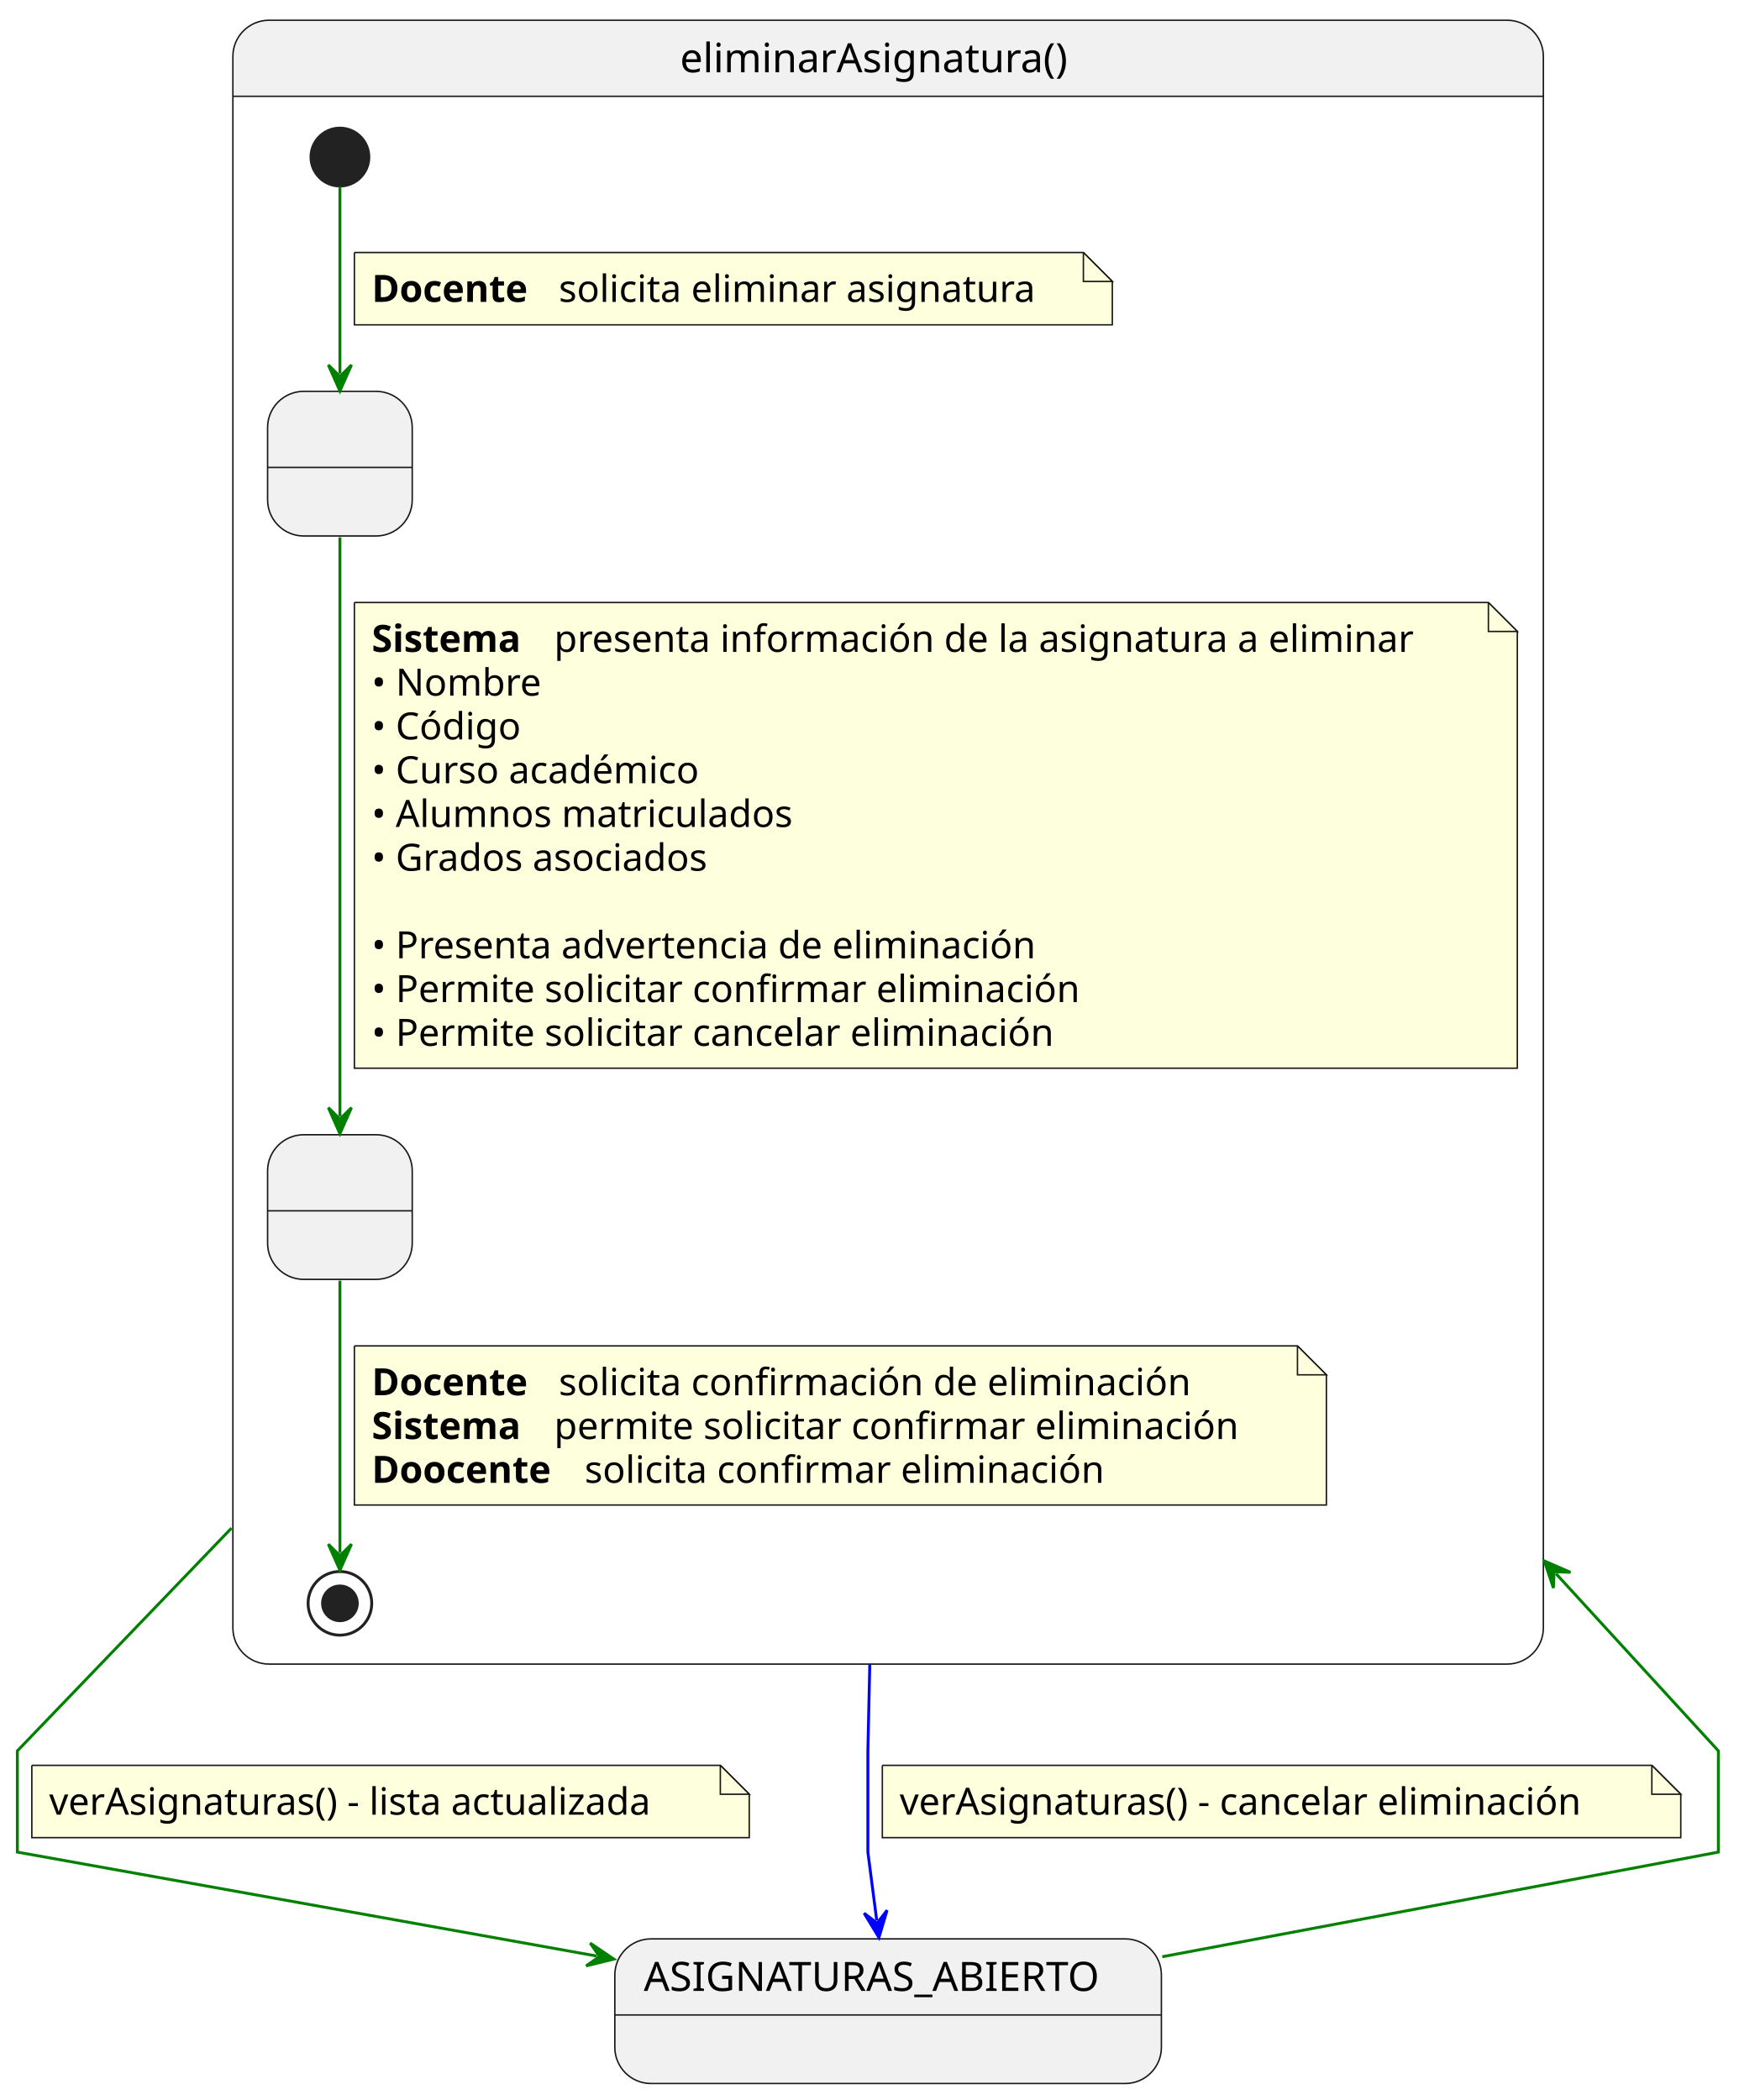
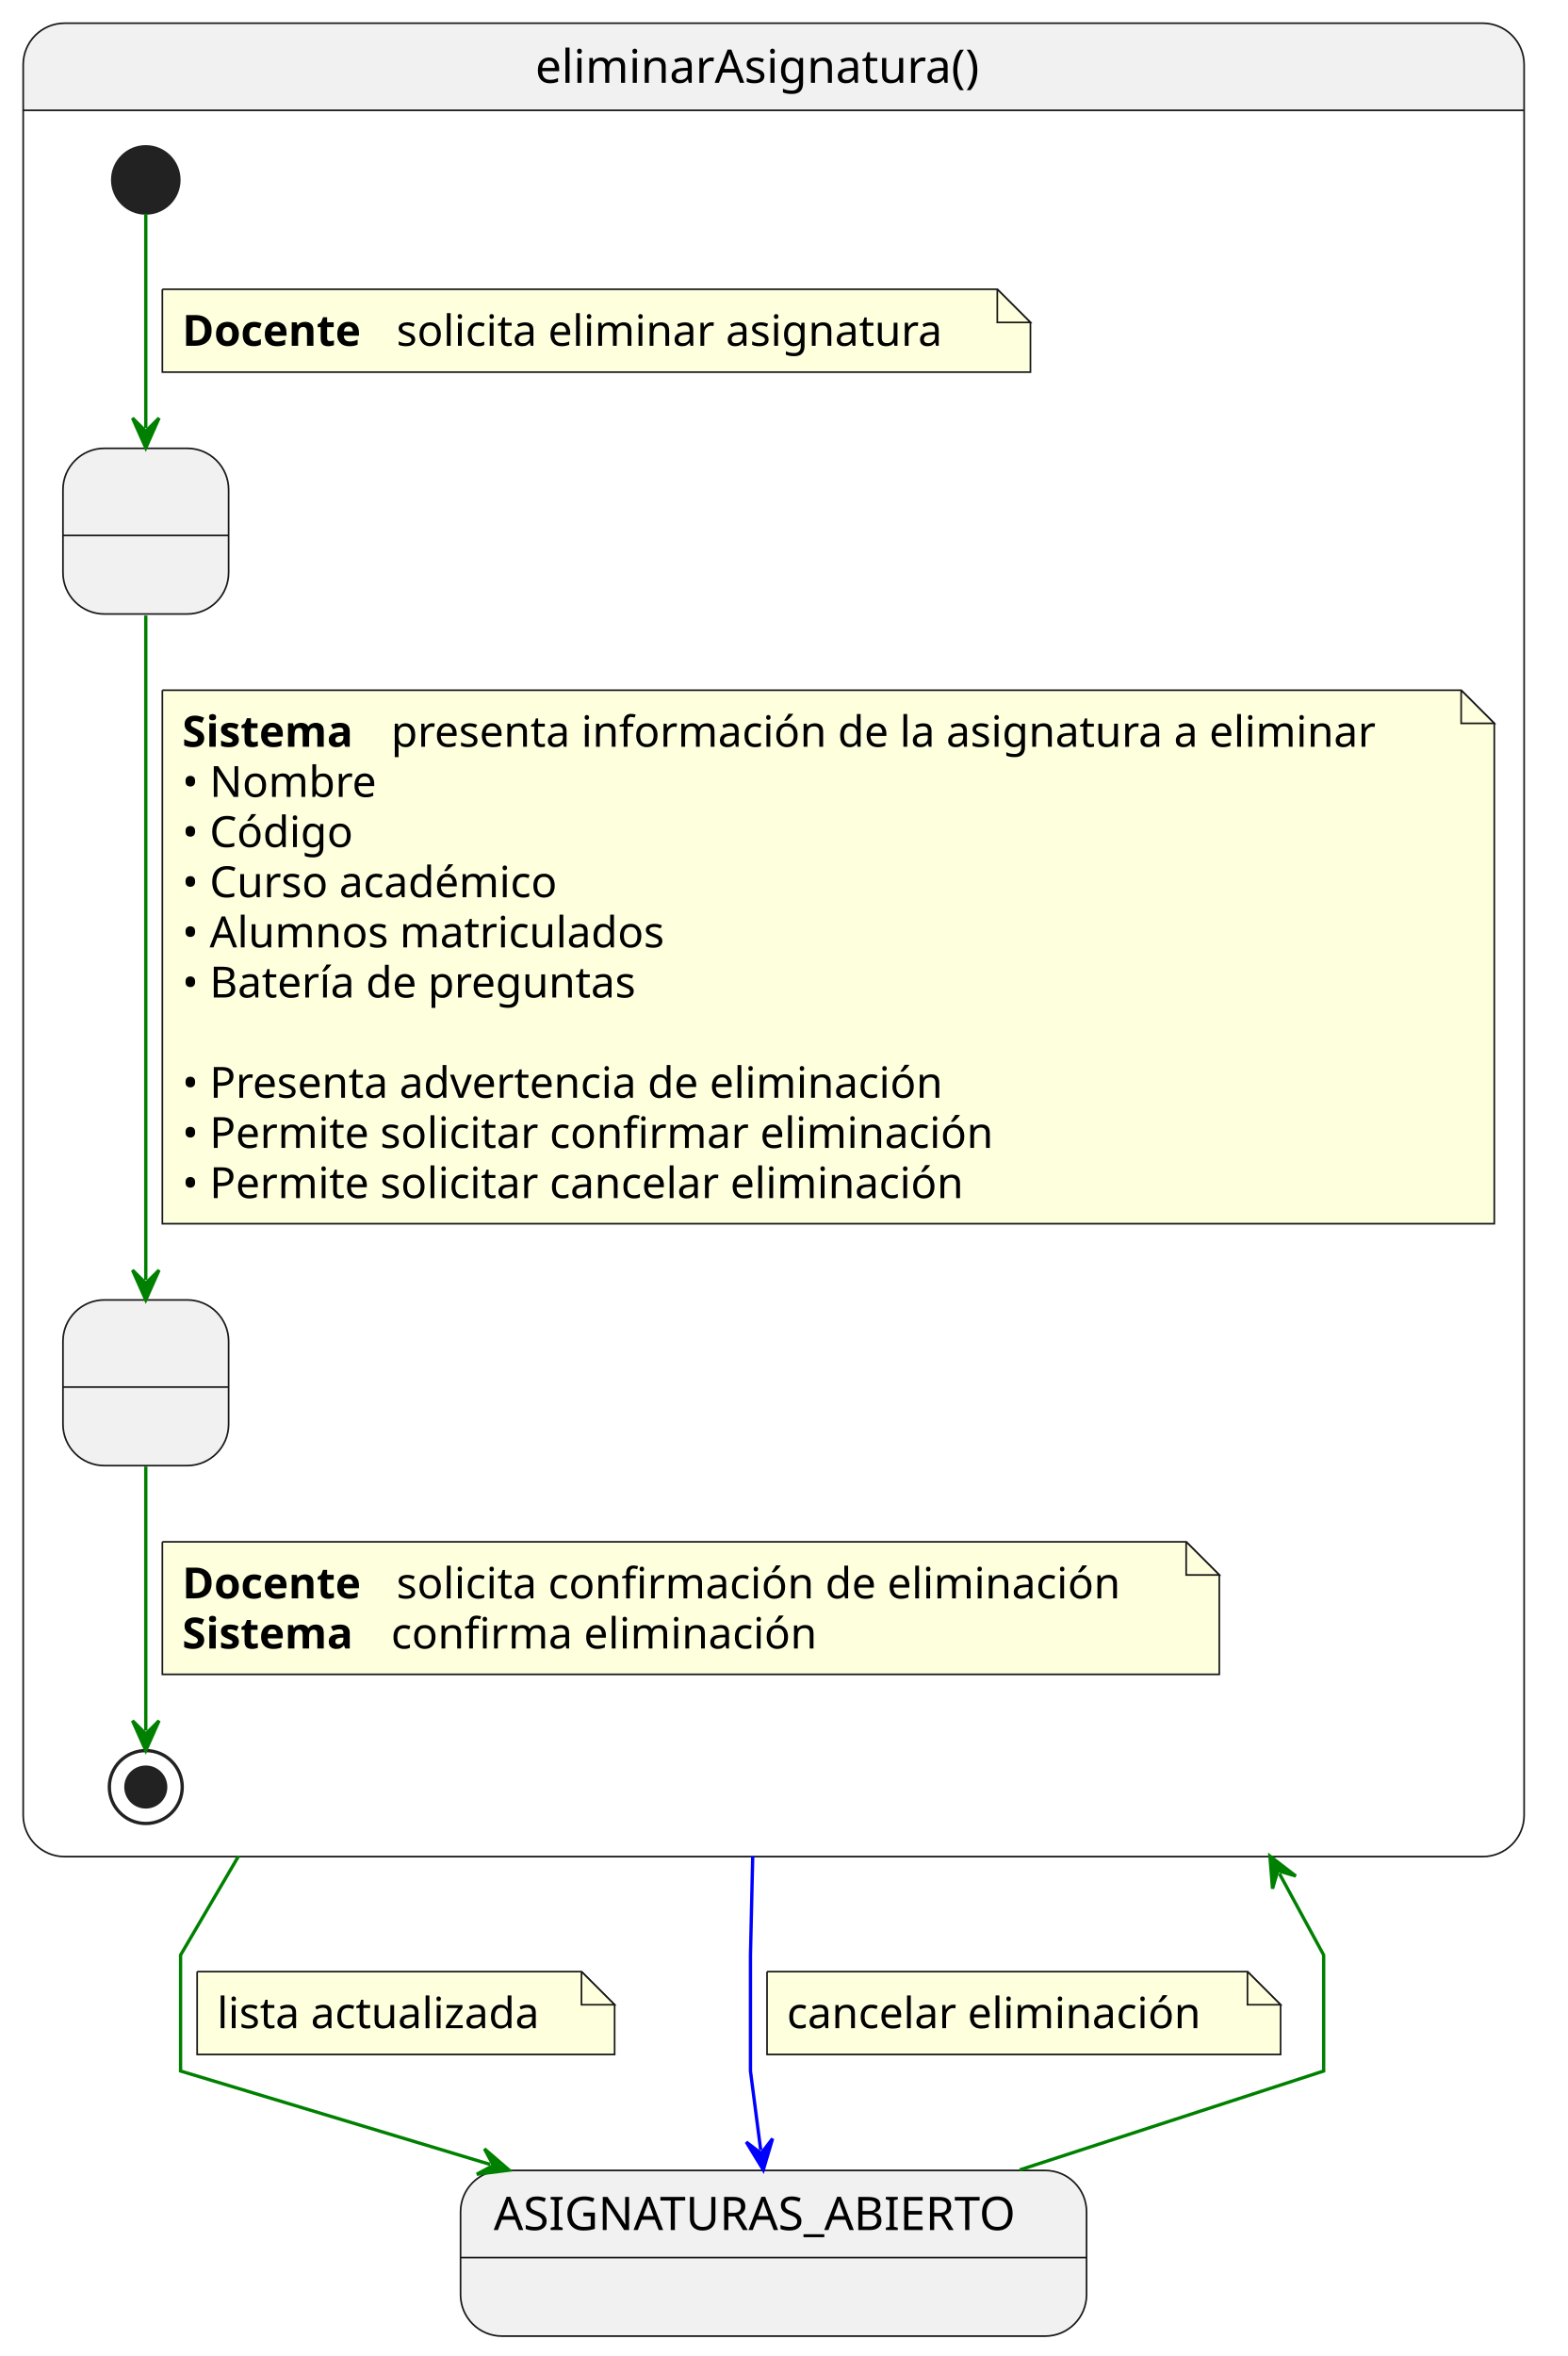
- <svg xmlns="http://www.w3.org/2000/svg" contentStyleType="text/css" data-diagram-type="STATE" height="726px" preserveAspectRatio="none" style="width:601px;height:726px;background:#FFFFFF;" version="1.1" viewBox="0 0 601 726" width="601px" zoomAndPan="magnify">
+ <svg xmlns="http://www.w3.org/2000/svg" contentStyleType="text/css" data-diagram-type="STATE" height="711px" preserveAspectRatio="none" style="width:473px;height:711px;background:#FFFFFF;" version="1.1" viewBox="0 0 473 711" width="473px" zoomAndPan="magnify">
  <defs />
  <g>
-     <path d="M93,7 L521,7 A12.5,12.5 0 0 1 533.5,19.5 L533.5,33.297 L80.5,33.297 L80.5,19.5 A12.5,12.5 0 0 1 93,7" fill="#F1F1F1" />
-     <rect fill="none" height="568.297" rx="12.5" ry="12.5" style="stroke:#181818;stroke-width:0.5;" width="453" x="80.5" y="7" />
-     <line style="stroke:#181818;stroke-width:0.5;" x1="80.5" x2="533.5" y1="33.297" y2="33.297" />
-     <text fill="#000000" font-family="sans-serif" font-size="14" lengthAdjust="spacing" textLength="143.849" x="235.076" y="24.995">eliminarAsignatura()</text>
+     <path d="M19.5,7 L447.5,7 A12.5,12.5 0 0 1 460,19.5 L460,33.297 L7,33.297 L7,19.5 A12.5,12.5 0 0 1 19.5,7" fill="#F1F1F1" />
+     <rect fill="none" height="553.297" rx="12.5" ry="12.5" style="stroke:#181818;stroke-width:0.5;" width="453" x="7" y="7" />
+     <line style="stroke:#181818;stroke-width:0.5;" x1="7" x2="460" y1="33.297" y2="33.297" />
+     <text fill="#000000" font-family="sans-serif" font-size="14" lengthAdjust="spacing" textLength="143.849" x="161.576" y="24.995">eliminarAsignatura()</text>
    <g id="eliminarAsignatura.ConfirmandoEliminacion">
-       <rect fill="#F1F1F1" height="50" rx="12.5" ry="12.5" style="stroke:#181818;stroke-width:0.5;" width="50" x="92.5" y="135.297" />
-       <line style="stroke:#181818;stroke-width:0.5;" x1="92.5" x2="142.5" y1="161.594" y2="161.594" />
-       <text fill="#000000" font-family="sans-serif" font-size="14" lengthAdjust="spacing" textLength="4.45" x="115.275" y="153.292"> </text>
+       <rect fill="#F1F1F1" height="50" rx="12.5" ry="12.5" style="stroke:#181818;stroke-width:0.5;" width="50" x="19" y="135.297" />
+       <line style="stroke:#181818;stroke-width:0.5;" x1="19" x2="69" y1="161.594" y2="161.594" />
+       <text fill="#000000" font-family="sans-serif" font-size="14" lengthAdjust="spacing" textLength="4.45" x="41.775" y="153.292"> </text>
    </g>
    <g id="eliminarAsignatura.EliminandoAsignatura">
-       <rect fill="#F1F1F1" height="50" rx="12.5" ry="12.5" style="stroke:#181818;stroke-width:0.5;" width="50" x="92.5" y="392.297" />
-       <line style="stroke:#181818;stroke-width:0.5;" x1="92.5" x2="142.5" y1="418.594" y2="418.594" />
-       <text fill="#000000" font-family="sans-serif" font-size="14" lengthAdjust="spacing" textLength="4.45" x="115.275" y="410.292"> </text>
+       <rect fill="#F1F1F1" height="50" rx="12.5" ry="12.5" style="stroke:#181818;stroke-width:0.5;" width="50" x="19" y="392.297" />
+       <line style="stroke:#181818;stroke-width:0.5;" x1="19" x2="69" y1="418.594" y2="418.594" />
+       <text fill="#000000" font-family="sans-serif" font-size="14" lengthAdjust="spacing" textLength="4.45" x="41.775" y="410.292"> </text>
    </g>
-     <ellipse cx="117.5" cy="54.297" fill="#222222" rx="10" ry="10" style="stroke:#222222;stroke-width:1;" />
-     <ellipse cx="117.5" cy="554.297" fill="none" rx="11" ry="11" style="stroke:#222222;stroke-width:1;" />
-     <ellipse cx="117.5" cy="554.297" fill="#222222" rx="6" ry="6" style="stroke:#222222;stroke-width:1;" />
+     <ellipse cx="44" cy="54.297" fill="#222222" rx="10" ry="10" style="stroke:#222222;stroke-width:1;" />
+     <ellipse cx="44" cy="539.297" fill="none" rx="11" ry="11" style="stroke:#222222;stroke-width:1;" />
+     <ellipse cx="44" cy="539.297" fill="#222222" rx="6" ry="6" style="stroke:#222222;stroke-width:1;" />
    <g class="link" data-entity-1=".start.eliminarAsignatura" data-entity-2="ConfirmandoEliminacion" data-source-line="8" data-uid="lnk3" id="link_.start.eliminarAsignatura_ConfirmandoEliminacion">
-       <path d="M117.5,64.527 C117.5,80.237 117.5,106.657 117.5,129.167" fill="none" id="*start*eliminarAsignatura-to-ConfirmandoEliminacion" style="stroke:#008000;stroke-width:1;" />
-       <polygon fill="#008000" points="117.5,135.167,121.5,126.167,117.5,130.167,113.5,126.167,117.5,135.167" style="stroke:#008000;stroke-width:1;" />
-       <path d="M122.5,87.297 L122.5,112.297 L384.5,112.297 L384.5,97.297 L374.5,87.297 L122.5,87.297" fill="#FEFFDD" style="stroke:#181818;stroke-width:0.5;" />
-       <path d="M374.5,87.297 L374.5,97.297 L384.5,97.297 L374.5,87.297" fill="#FEFFDD" style="stroke:#181818;stroke-width:0.5;" />
-       <text fill="#000000" font-family="sans-serif" font-size="13" font-weight="bold" lengthAdjust="spacing" textLength="60.531" x="128.5" y="104.364">Docente</text>
-       <text fill="#000000" font-family="sans-serif" font-size="13" lengthAdjust="spacing" textLength="176.541" x="193.164" y="104.364">solicita eliminar asignatura</text>
+       <path d="M44,64.527 C44,80.237 44,106.657 44,129.167" fill="none" id="*start*eliminarAsignatura-to-ConfirmandoEliminacion" style="stroke:#008000;stroke-width:1;" />
+       <polygon fill="#008000" points="44,135.167,48,126.167,44,130.167,40,126.167,44,135.167" style="stroke:#008000;stroke-width:1;" />
+       <path d="M49,87.297 L49,112.297 L311,112.297 L311,97.297 L301,87.297 L49,87.297" fill="#FEFFDD" style="stroke:#181818;stroke-width:0.5;" />
+       <path d="M301,87.297 L301,97.297 L311,97.297 L301,87.297" fill="#FEFFDD" style="stroke:#181818;stroke-width:0.5;" />
+       <text fill="#000000" font-family="sans-serif" font-size="13" font-weight="bold" lengthAdjust="spacing" textLength="60.531" x="55" y="104.364">Docente</text>
+       <text fill="#000000" font-family="sans-serif" font-size="13" lengthAdjust="spacing" textLength="176.541" x="119.664" y="104.364">solicita eliminar asignatura</text>
    </g>
    <g class="link" data-entity-1="ConfirmandoEliminacion" data-entity-2="EliminandoAsignatura" data-source-line="13" data-uid="lnk4" id="link_ConfirmandoEliminacion_EliminandoAsignatura">
-       <path d="M117.5,185.747 C117.5,234.487 117.5,337.237 117.5,385.917" fill="none" id="ConfirmandoEliminacion-to-EliminandoAsignatura" style="stroke:#008000;stroke-width:1;" />
-       <polygon fill="#008000" points="117.5,391.917,121.5,382.917,117.5,386.917,113.5,382.917,117.5,391.917" style="stroke:#008000;stroke-width:1;" />
-       <path d="M122.5,208.297 L122.5,369.297 L524.5,369.297 L524.5,218.297 L514.5,208.297 L122.5,208.297" fill="#FEFFDD" style="stroke:#181818;stroke-width:0.5;" />
-       <path d="M514.5,208.297 L514.5,218.297 L524.5,218.297 L514.5,208.297" fill="#FEFFDD" style="stroke:#181818;stroke-width:0.5;" />
-       <text fill="#000000" font-family="sans-serif" font-size="13" font-weight="bold" lengthAdjust="spacing" textLength="58.906" x="128.5" y="225.364">Sistema</text>
-       <text fill="#000000" font-family="sans-serif" font-size="13" lengthAdjust="spacing" textLength="318.068" x="191.539" y="225.364">presenta información de la asignatura a eliminar</text>
-       <text fill="#000000" font-family="sans-serif" font-size="13" lengthAdjust="spacing" textLength="63.737" x="128.5" y="240.497">• Nombre</text>
-       <text fill="#000000" font-family="sans-serif" font-size="13" lengthAdjust="spacing" textLength="56.9" x="128.5" y="255.629">• Código</text>
-       <text fill="#000000" font-family="sans-serif" font-size="13" lengthAdjust="spacing" textLength="124.027" x="128.5" y="270.762">• Curso académico</text>
-       <text fill="#000000" font-family="sans-serif" font-size="13" lengthAdjust="spacing" textLength="156.933" x="128.5" y="285.895">• Alumnos matriculados</text>
-       <text fill="#000000" font-family="sans-serif" font-size="13" lengthAdjust="spacing" textLength="126.693" x="128.5" y="301.028">• Grados asociados</text>
-       <text fill="#000000" font-family="sans-serif" font-size="13" lengthAdjust="spacing" textLength="4.132" x="128.5" y="316.161"> </text>
-       <text fill="#000000" font-family="sans-serif" font-size="13" lengthAdjust="spacing" textLength="249.672" x="128.5" y="331.293">• Presenta advertencia de eliminación</text>
-       <text fill="#000000" font-family="sans-serif" font-size="13" lengthAdjust="spacing" textLength="263.371" x="128.5" y="346.426">• Permite solicitar confirmar eliminación</text>
-       <text fill="#000000" font-family="sans-serif" font-size="13" lengthAdjust="spacing" textLength="255.944" x="128.5" y="361.559">• Permite solicitar cancelar eliminación</text>
+       <path d="M44,185.747 C44,234.617 44,337.797 44,386.297" fill="none" id="ConfirmandoEliminacion-to-EliminandoAsignatura" style="stroke:#008000;stroke-width:1;" />
+       <polygon fill="#008000" points="44,392.297,48,383.297,44,387.297,40,383.297,44,392.297" style="stroke:#008000;stroke-width:1;" />
+       <path d="M49,208.297 L49,369.297 L451,369.297 L451,218.297 L441,208.297 L49,208.297" fill="#FEFFDD" style="stroke:#181818;stroke-width:0.5;" />
+       <path d="M441,208.297 L441,218.297 L451,218.297 L441,208.297" fill="#FEFFDD" style="stroke:#181818;stroke-width:0.5;" />
+       <text fill="#000000" font-family="sans-serif" font-size="13" font-weight="bold" lengthAdjust="spacing" textLength="58.906" x="55" y="225.364">Sistema</text>
+       <text fill="#000000" font-family="sans-serif" font-size="13" lengthAdjust="spacing" textLength="318.068" x="118.039" y="225.364">presenta información de la asignatura a eliminar</text>
+       <text fill="#000000" font-family="sans-serif" font-size="13" lengthAdjust="spacing" textLength="63.737" x="55" y="240.497">• Nombre</text>
+       <text fill="#000000" font-family="sans-serif" font-size="13" lengthAdjust="spacing" textLength="56.9" x="55" y="255.629">• Código</text>
+       <text fill="#000000" font-family="sans-serif" font-size="13" lengthAdjust="spacing" textLength="124.027" x="55" y="270.762">• Curso académico</text>
+       <text fill="#000000" font-family="sans-serif" font-size="13" lengthAdjust="spacing" textLength="156.933" x="55" y="285.895">• Alumnos matriculados</text>
+       <text fill="#000000" font-family="sans-serif" font-size="13" lengthAdjust="spacing" textLength="149.379" x="55" y="301.028">• Batería de preguntas</text>
+       <text fill="#000000" font-family="sans-serif" font-size="13" lengthAdjust="spacing" textLength="4.132" x="55" y="316.161"> </text>
+       <text fill="#000000" font-family="sans-serif" font-size="13" lengthAdjust="spacing" textLength="249.672" x="55" y="331.293">• Presenta advertencia de eliminación</text>
+       <text fill="#000000" font-family="sans-serif" font-size="13" lengthAdjust="spacing" textLength="263.371" x="55" y="346.426">• Permite solicitar confirmar eliminación</text>
+       <text fill="#000000" font-family="sans-serif" font-size="13" lengthAdjust="spacing" textLength="255.944" x="55" y="361.559">• Permite solicitar cancelar eliminación</text>
    </g>
    <g class="link" data-entity-1="EliminandoAsignatura" data-entity-2=".end.eliminarAsignatura" data-source-line="27" data-uid="lnk6" id="link_EliminandoAsignatura_.end.eliminarAsignatura">
-       <path d="M117.5,442.747 C117.5,472.527 117.5,515.507 117.5,536.837" fill="none" id="EliminandoAsignatura-to-*end*eliminarAsignatura" style="stroke:#008000;stroke-width:1;" />
-       <polygon fill="#008000" points="117.5,542.837,121.5,533.837,117.5,537.837,113.5,533.837,117.5,542.837" style="stroke:#008000;stroke-width:1;" />
-       <path d="M122.5,465.297 L122.5,520.297 L458.5,520.297 L458.5,475.297 L448.5,465.297 L122.5,465.297" fill="#FEFFDD" style="stroke:#181818;stroke-width:0.5;" />
-       <path d="M448.5,465.297 L448.5,475.297 L458.5,475.297 L448.5,465.297" fill="#FEFFDD" style="stroke:#181818;stroke-width:0.5;" />
-       <text fill="#000000" font-family="sans-serif" font-size="13" font-weight="bold" lengthAdjust="spacing" textLength="60.531" x="128.5" y="482.364">Docente</text>
-       <text fill="#000000" font-family="sans-serif" font-size="13" lengthAdjust="spacing" textLength="233.53" x="193.164" y="482.364">solicita confirmación de eliminación</text>
-       <text fill="#000000" font-family="sans-serif" font-size="13" font-weight="bold" lengthAdjust="spacing" textLength="58.906" x="128.5" y="497.497">Sistema</text>
-       <text fill="#000000" font-family="sans-serif" font-size="13" lengthAdjust="spacing" textLength="251.983" x="191.539" y="497.497">permite solicitar confirmar eliminación</text>
-       <text fill="#000000" font-family="sans-serif" font-size="13" font-weight="bold" lengthAdjust="spacing" textLength="69.462" x="128.5" y="512.629">Doocente</text>
-       <text fill="#000000" font-family="sans-serif" font-size="13" lengthAdjust="spacing" textLength="191.541" x="202.095" y="512.629">solicita confirmar eliminación</text>
+       <path d="M44,442.577 C44,468.877 44,503.567 44,522.277" fill="none" id="EliminandoAsignatura-to-*end*eliminarAsignatura" style="stroke:#008000;stroke-width:1;" />
+       <polygon fill="#008000" points="44,528.277,48,519.277,44,523.277,40,519.277,44,528.277" style="stroke:#008000;stroke-width:1;" />
+       <path d="M49,465.297 L49,505.297 L368,505.297 L368,475.297 L358,465.297 L49,465.297" fill="#FEFFDD" style="stroke:#181818;stroke-width:0.5;" />
+       <path d="M358,465.297 L358,475.297 L368,475.297 L358,465.297" fill="#FEFFDD" style="stroke:#181818;stroke-width:0.5;" />
+       <text fill="#000000" font-family="sans-serif" font-size="13" font-weight="bold" lengthAdjust="spacing" textLength="60.531" x="55" y="482.364">Docente</text>
+       <text fill="#000000" font-family="sans-serif" font-size="13" lengthAdjust="spacing" textLength="233.53" x="119.664" y="482.364">solicita confirmación de eliminación</text>
+       <text fill="#000000" font-family="sans-serif" font-size="13" font-weight="bold" lengthAdjust="spacing" textLength="58.906" x="55" y="497.497">Sistema</text>
+       <text fill="#000000" font-family="sans-serif" font-size="13" lengthAdjust="spacing" textLength="136.291" x="118.039" y="497.497">confirma eliminación</text>
    </g>
    <g id="ASIGNATURAS_ABIERTO">
-       <rect fill="#F1F1F1" height="50" rx="12.5" ry="12.5" style="stroke:#181818;stroke-width:0.5;" width="188.936" x="212.53" y="670.3" />
-       <line style="stroke:#181818;stroke-width:0.5;" x1="212.53" x2="401.466" y1="696.597" y2="696.597" />
-       <text fill="#000000" font-family="sans-serif" font-size="14" lengthAdjust="spacing" textLength="168.936" x="222.53" y="688.295">ASIGNATURAS_ABIERTO</text>
+       <rect fill="#F1F1F1" height="50" rx="12.5" ry="12.5" style="stroke:#181818;stroke-width:0.5;" width="188.936" x="139" y="655" />
+       <line style="stroke:#181818;stroke-width:0.5;" x1="139" x2="327.937" y1="681.297" y2="681.297" />
+       <text fill="#000000" font-family="sans-serif" font-size="14" lengthAdjust="spacing" textLength="168.936" x="149" y="672.995">ASIGNATURAS_ABIERTO</text>
    </g>
-     <g class="link" data-entity-1="ASIGNATURAS_ABIERTO" data-entity-2="eliminarAsignatura" data-source-line="35" data-uid="lnk8" id="link_ASIGNATURAS_ABIERTO_eliminarAsignatura">
-       <path d="M401.77,676.47 C485.37,660.74 594,640.3 594,640.3 C594,640.3 594,605.3 594,605.3 C594,605.3 573.094,582.484 537.894,544.073" fill="none" id="ASIGNATURAS_ABIERTO-to-eliminarAsignatura" style="stroke:#008000;stroke-width:1;" />
-       <polygon fill="#008000" points="533.84,539.65,536.972,548.988,537.218,543.336,542.87,543.583,533.84,539.65" style="stroke:#008000;stroke-width:1;" />
+     <g class="link" data-entity-1="ASIGNATURAS_ABIERTO" data-entity-2="eliminarAsignatura" data-source-line="34" data-uid="lnk8" id="link_ASIGNATURAS_ABIERTO_eliminarAsignatura">
+       <path d="M307.76,654.84 C351.96,640.47 399.5,625 399.5,625 C399.5,625 399.5,590 399.5,590 C399.5,590 396.154,583.852 386.144,565.423" fill="none" id="ASIGNATURAS_ABIERTO-to-eliminarAsignatura" style="stroke:#008000;stroke-width:1;" />
+       <polygon fill="#008000" points="383.28,560.15,384.06,569.968,385.666,564.544,391.091,566.15,383.28,560.15" style="stroke:#008000;stroke-width:1;" />
    </g>
-     <g class="link" data-entity-1="eliminarAsignatura" data-entity-2="ASIGNATURAS_ABIERTO" data-source-line="37" data-uid="lnk9" id="link_eliminarAsignatura_ASIGNATURAS_ABIERTO">
-       <path d="M80.02,528.29 C37.45,572.58 6,605.3 6,605.3 C6,605.3 6,640.3 6,640.3 C6,640.3 118.044,660.4 206.264,676.23" fill="none" id="eliminarAsignatura-to-ASIGNATURAS_ABIERTO" style="stroke:#008000;stroke-width:1;" />
-       <polygon fill="#008000" points="212.17,677.29,204.018,671.763,207.249,676.407,202.605,679.638,212.17,677.29" style="stroke:#008000;stroke-width:1;" />
-       <path d="M11,610.3 L11,635.3 L259,635.3 L259,620.3 L249,610.3 L11,610.3" fill="#FEFFDD" style="stroke:#181818;stroke-width:0.5;" />
-       <path d="M249,610.3 L249,620.3 L259,620.3 L249,610.3" fill="#FEFFDD" style="stroke:#181818;stroke-width:0.5;" />
-       <text fill="#000000" font-family="sans-serif" font-size="13" lengthAdjust="spacing" textLength="227.132" x="17" y="627.367">verAsignaturas() - lista actualizada</text>
+     <g class="link" data-entity-1="eliminarAsignatura" data-entity-2="ASIGNATURAS_ABIERTO" data-source-line="36" data-uid="lnk9" id="link_eliminarAsignatura_ASIGNATURAS_ABIERTO">
+       <path d="M71.99,560.15 C61.19,578.58 54.5,590 54.5,590 C54.5,590 54.5,625 54.5,625 C54.5,625 100.206,638.787 147.936,653.187" fill="none" id="eliminarAsignatura-to-ASIGNATURAS_ABIERTO" style="stroke:#008000;stroke-width:1;" />
+       <polygon fill="#008000" points="153.68,654.92,146.219,648.491,148.893,653.476,143.908,656.15,153.68,654.92" style="stroke:#008000;stroke-width:1;" />
+       <path d="M59.5,595 L59.5,620 L185.5,620 L185.5,605 L175.5,595 L59.5,595" fill="#FEFFDD" style="stroke:#181818;stroke-width:0.5;" />
+       <path d="M175.5,595 L175.5,605 L185.5,605 L175.5,595" fill="#FEFFDD" style="stroke:#181818;stroke-width:0.5;" />
+       <text fill="#000000" font-family="sans-serif" font-size="13" lengthAdjust="spacing" textLength="105.841" x="65.5" y="612.067">lista actualizada</text>
    </g>
-     <g class="link" data-entity-1="eliminarAsignatura" data-entity-2="ASIGNATURAS_ABIERTO" data-source-line="42" data-uid="lnk10" id="link_eliminarAsignatura_ASIGNATURAS_ABIERTO">
-       <path d="M300.66,575.56 C300.25,593.94 300,605.3 300,605.3 C300,605.3 300,640.3 300,640.3 C300,640.3 301.21,649.59 303.06,663.88" fill="none" id="eliminarAsignatura-to-ASIGNATURAS_ABIERTO-1" style="stroke:#0000FF;stroke-width:1;" />
-       <polygon fill="#0000FF" points="303.83,669.83,306.641,660.391,303.188,664.871,298.708,661.418,303.83,669.83" style="stroke:#0000FF;stroke-width:1;" />
-       <path d="M305,610.3 L305,635.3 L581,635.3 L581,620.3 L571,610.3 L305,610.3" fill="#FEFFDD" style="stroke:#181818;stroke-width:0.5;" />
-       <path d="M571,610.3 L571,620.3 L581,620.3 L571,610.3" fill="#FEFFDD" style="stroke:#181818;stroke-width:0.5;" />
-       <text fill="#000000" font-family="sans-serif" font-size="13" lengthAdjust="spacing" textLength="255.5" x="311" y="627.367">verAsignaturas() - cancelar eliminación</text>
+     <g class="link" data-entity-1="eliminarAsignatura" data-entity-2="ASIGNATURAS_ABIERTO" data-source-line="41" data-uid="lnk10" id="link_eliminarAsignatura_ASIGNATURAS_ABIERTO">
+       <path d="M227.18,560.15 C226.76,578.58 226.5,590 226.5,590 C226.5,590 226.5,625 226.5,625 C226.5,625 227.726,634.52 229.596,648.89" fill="none" id="eliminarAsignatura-to-ASIGNATURAS_ABIERTO-1" style="stroke:#0000FF;stroke-width:1;" />
+       <polygon fill="#0000FF" points="230.37,654.84,233.175,645.399,229.725,649.882,225.242,646.431,230.37,654.84" style="stroke:#0000FF;stroke-width:1;" />
+       <path d="M231.5,595 L231.5,620 L386.5,620 L386.5,605 L376.5,595 L231.5,595" fill="#FEFFDD" style="stroke:#181818;stroke-width:0.5;" />
+       <path d="M376.5,595 L376.5,605 L386.5,605 L376.5,595" fill="#FEFFDD" style="stroke:#181818;stroke-width:0.5;" />
+       <text fill="#000000" font-family="sans-serif" font-size="13" lengthAdjust="spacing" textLength="134.208" x="237.5" y="612.067">cancelar eliminación</text>
    </g>
  </g>
</svg>
